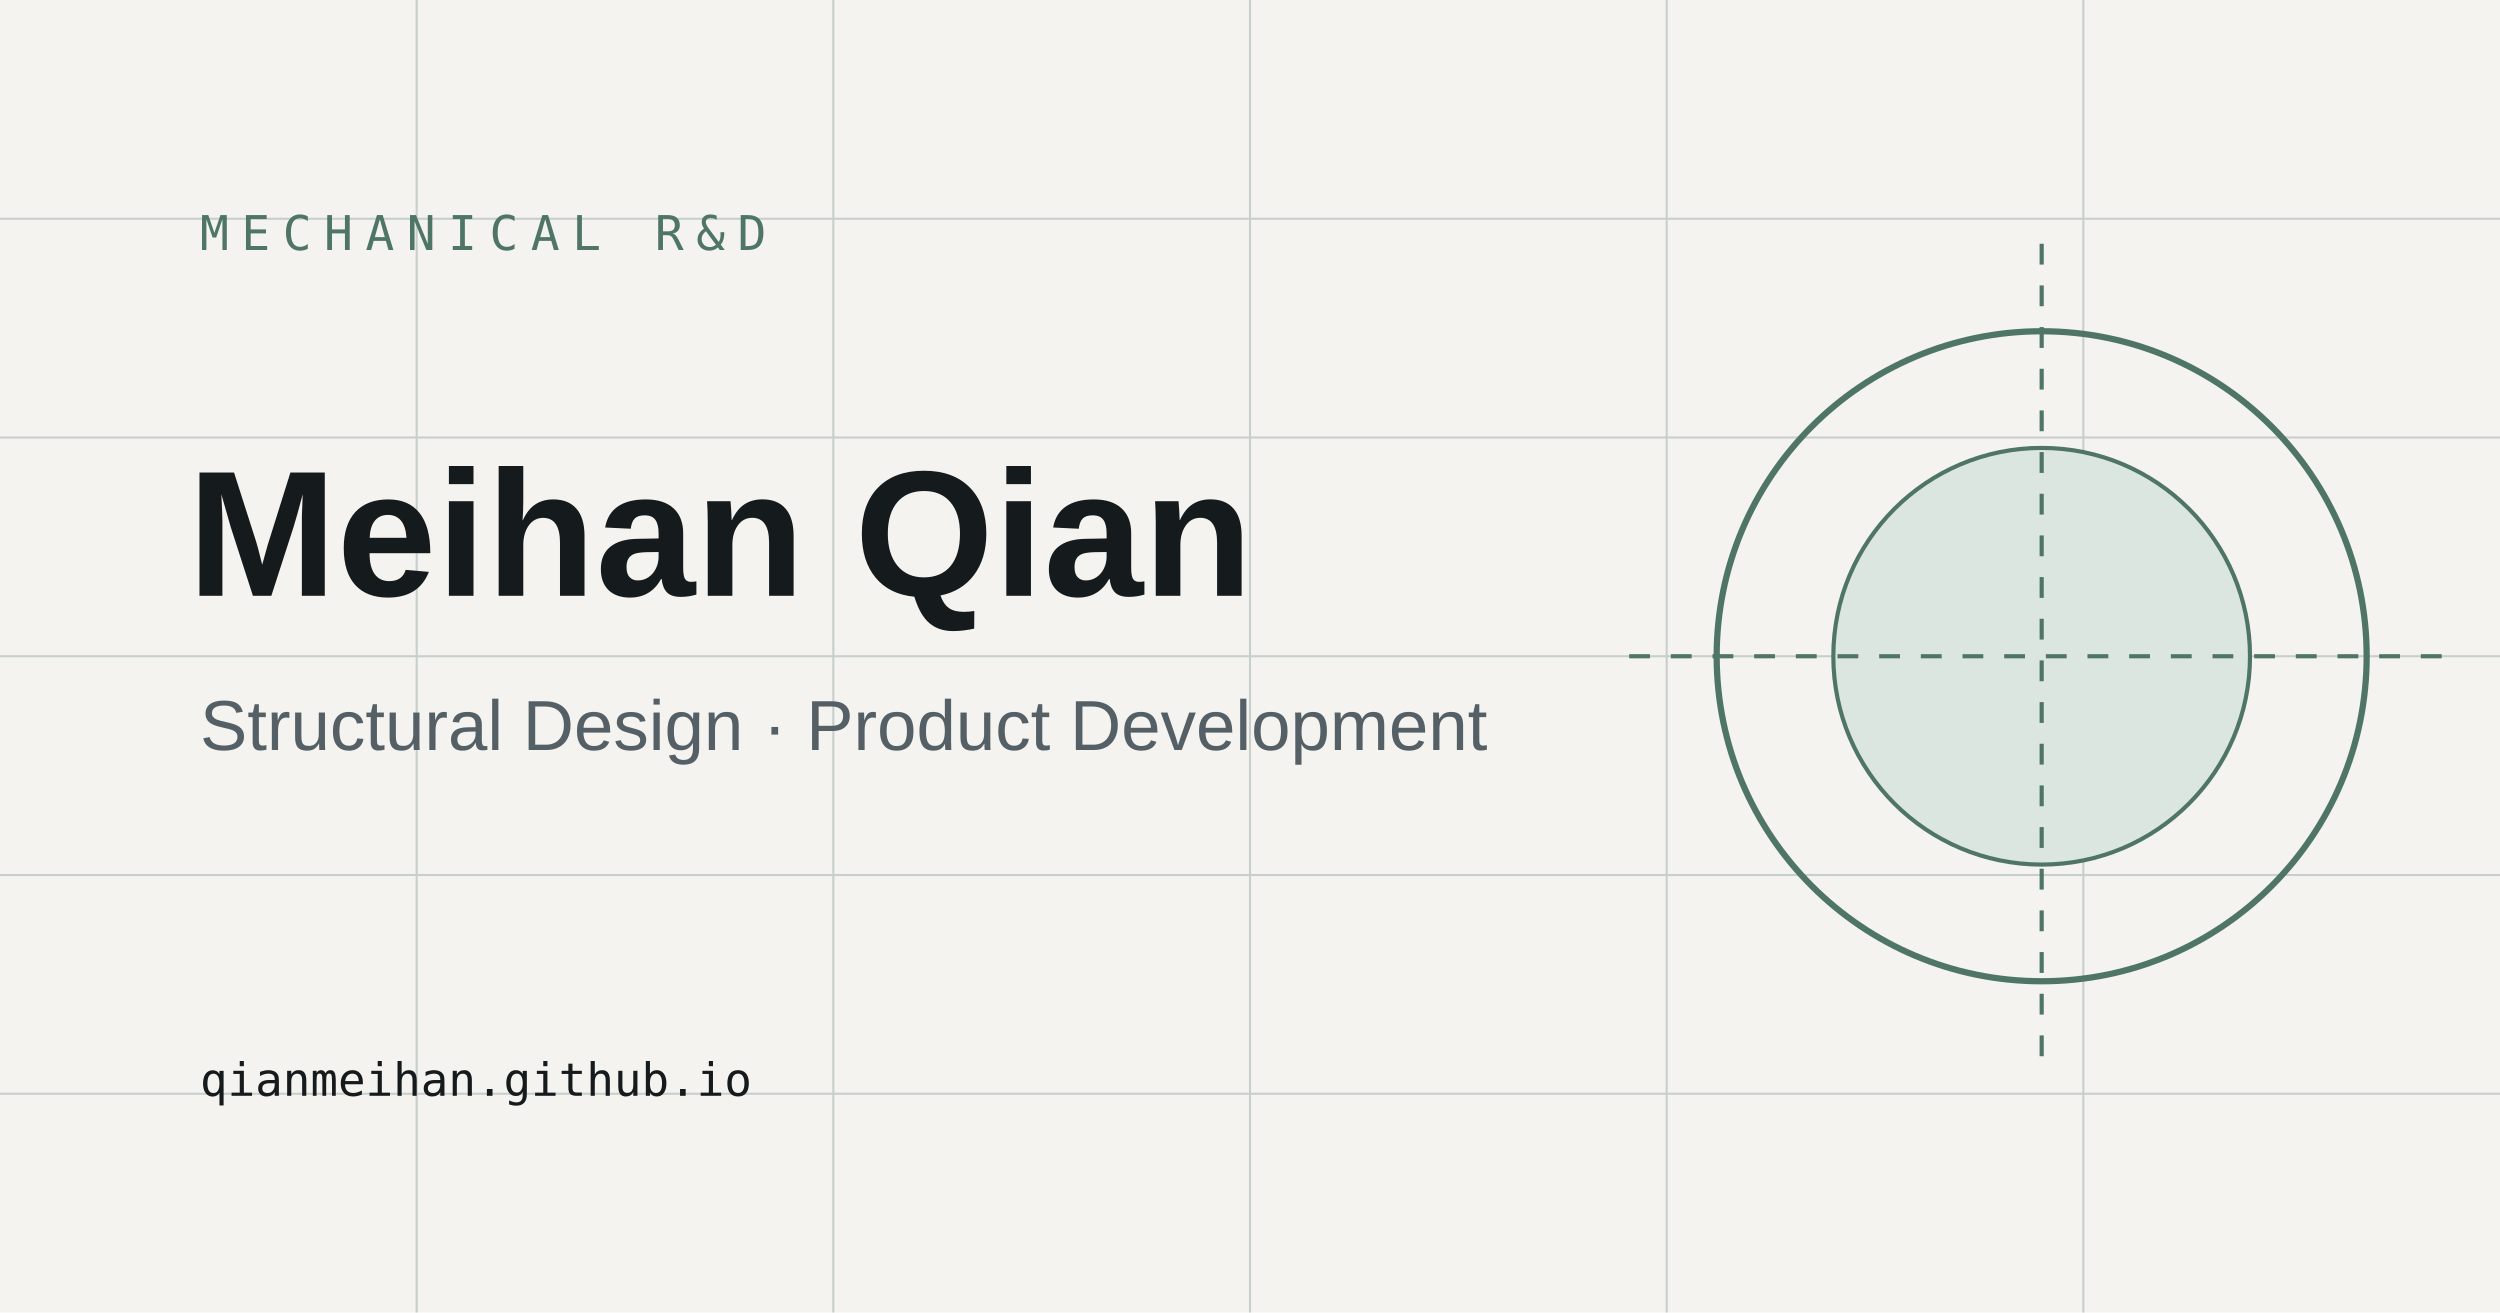
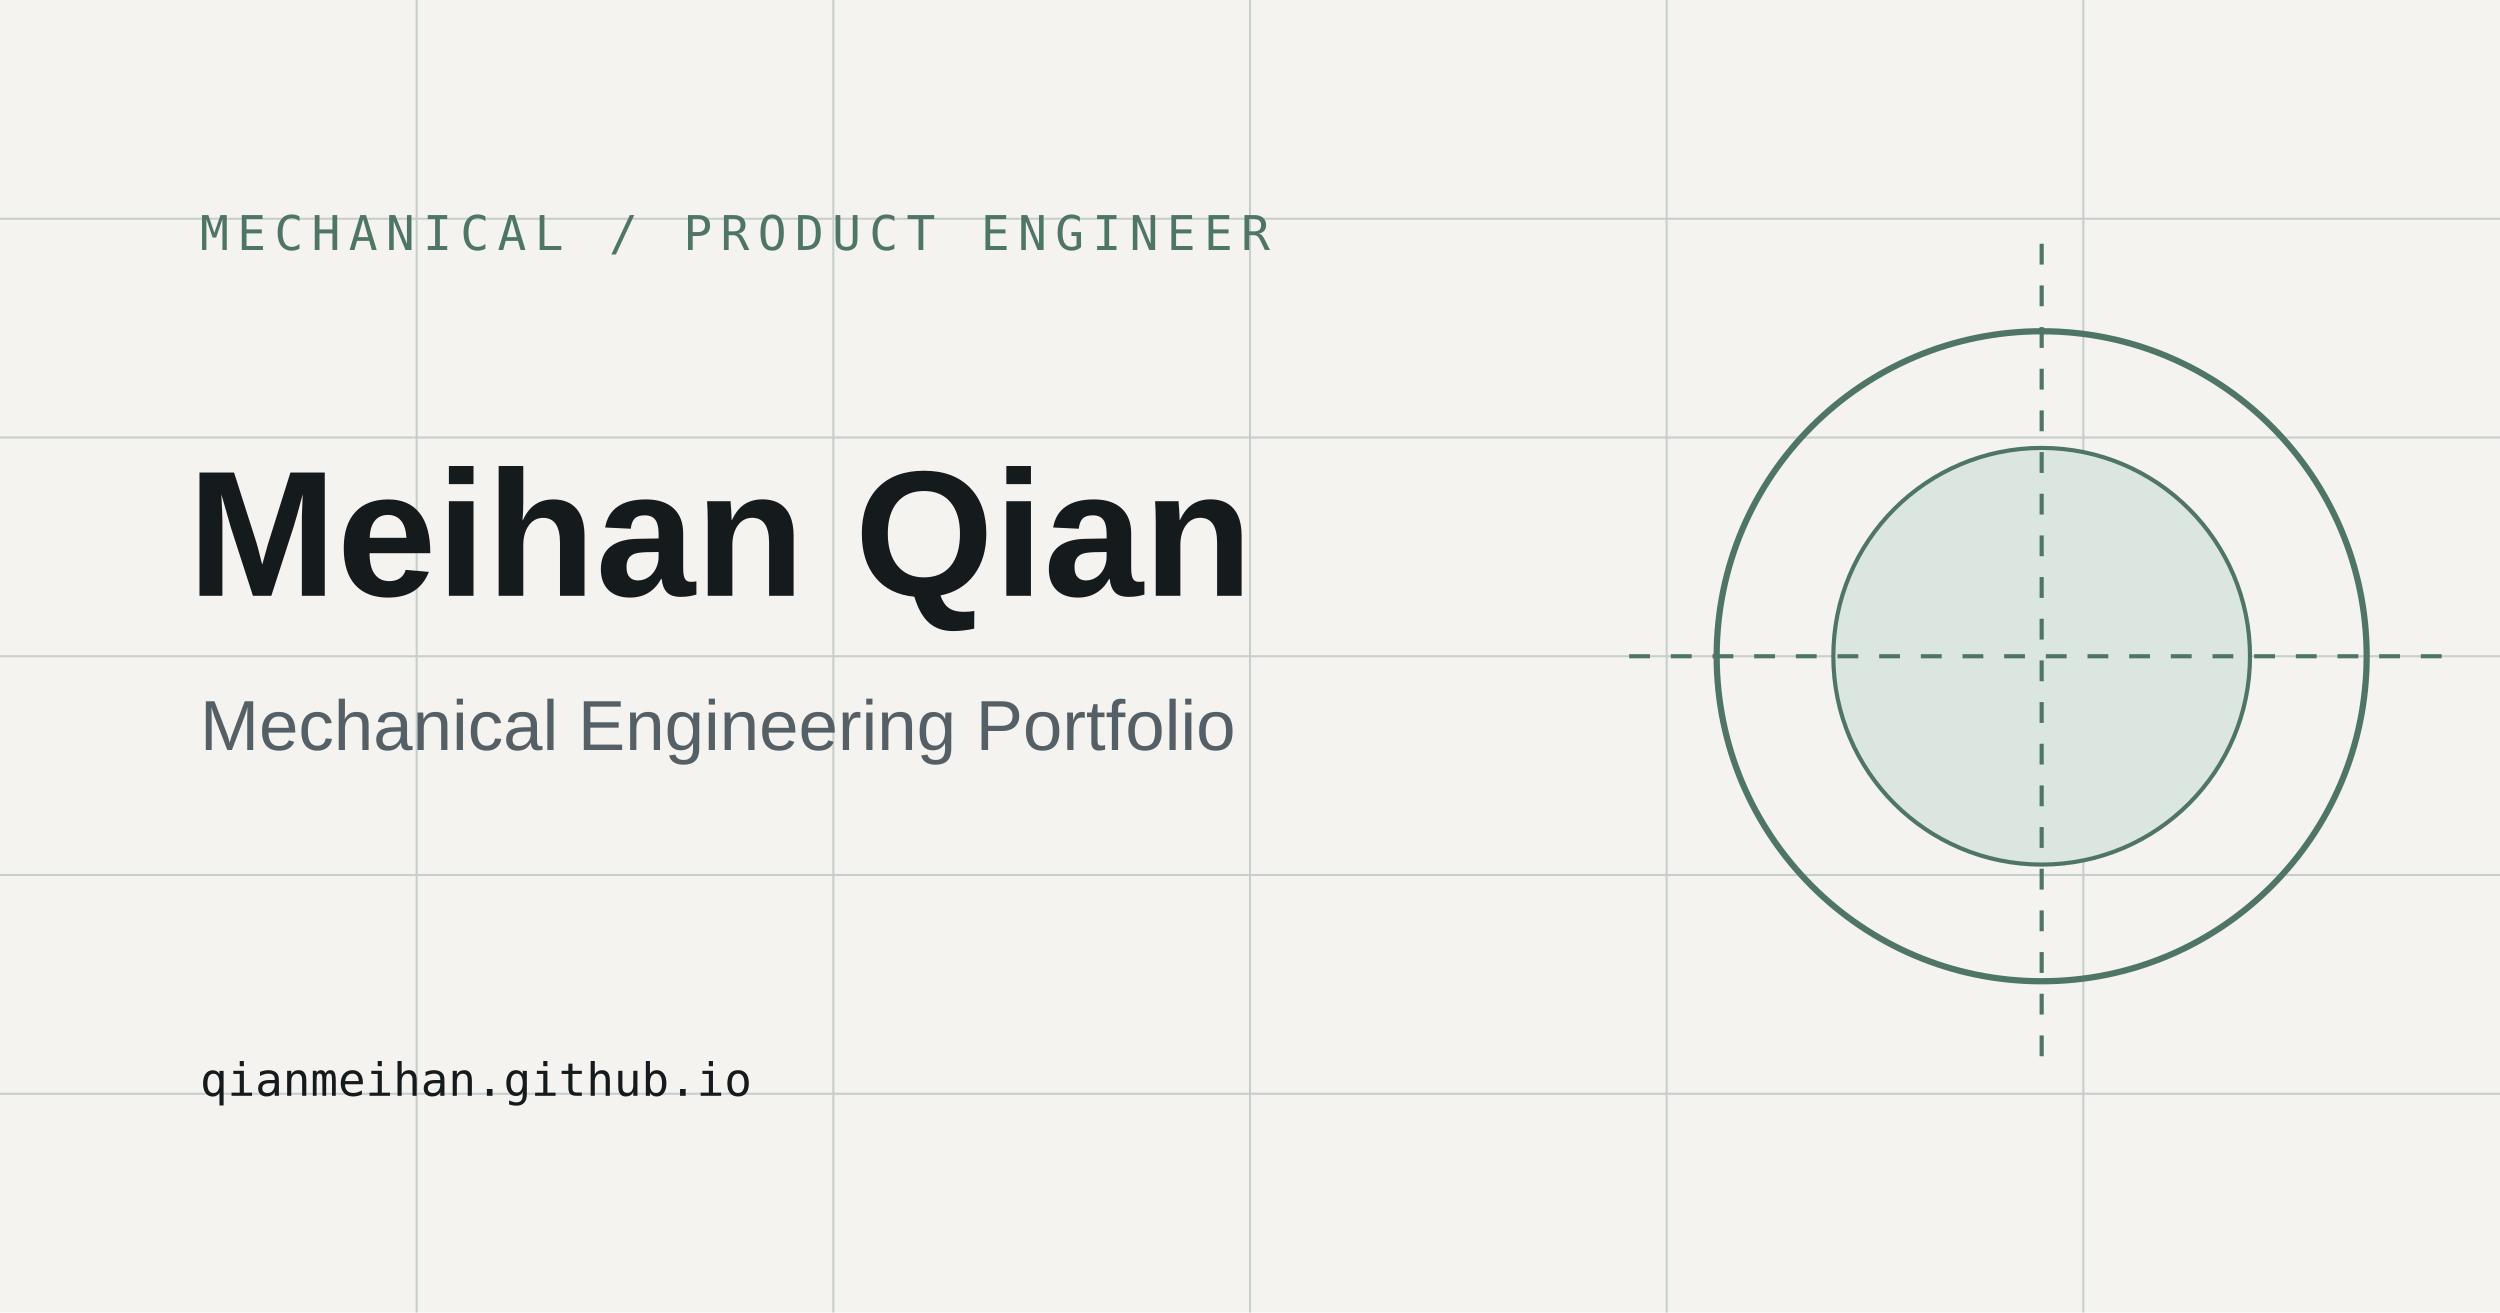
<svg xmlns="http://www.w3.org/2000/svg" viewBox="0 0 1200 630" role="img" aria-labelledby="title description">
  <rect width="1200" height="630" fill="#f4f3ef" />
  <g fill="none" stroke="#c8cecb">
    <path d="M0 105h1200M0 210h1200M0 315h1200M0 420h1200M0 525h1200" />
    <path d="M200 0v630M400 0v630M600 0v630M800 0v630M1000 0v630" />
  </g>
  <circle cx="980" cy="315" r="156" fill="none" stroke="#4f7567" stroke-width="3" />
  <circle cx="980" cy="315" r="100" fill="#dce6e1" stroke="#4f7567" stroke-width="2" />
  <path d="M980 117v396M782 315h396" stroke="#4f7567" stroke-width="2" stroke-dasharray="10 10" />
-   <text x="96" y="120" fill="#4f7567" font-family="monospace" font-size="23" letter-spacing="6">MECHANICAL R&amp;D</text>
+   <text x="96" y="120" fill="#4f7567" font-family="monospace" font-size="23" letter-spacing="4">MECHANICAL / PRODUCT ENGINEER</text>
  <text x="90" y="286" fill="#151a1d" font-family="Arial, sans-serif" font-size="86" font-weight="600">Meihan Qian</text>
-   <text x="96" y="360" fill="#556066" font-family="Arial, sans-serif" font-size="34">Structural Design · Product Development</text>
+   <text x="96" y="360" fill="#556066" font-family="Arial, sans-serif" font-size="34">Mechanical Engineering Portfolio</text>
  <text x="96" y="526" fill="#151a1d" font-family="monospace" font-size="22">qianmeihan.github.io</text>
</svg>
